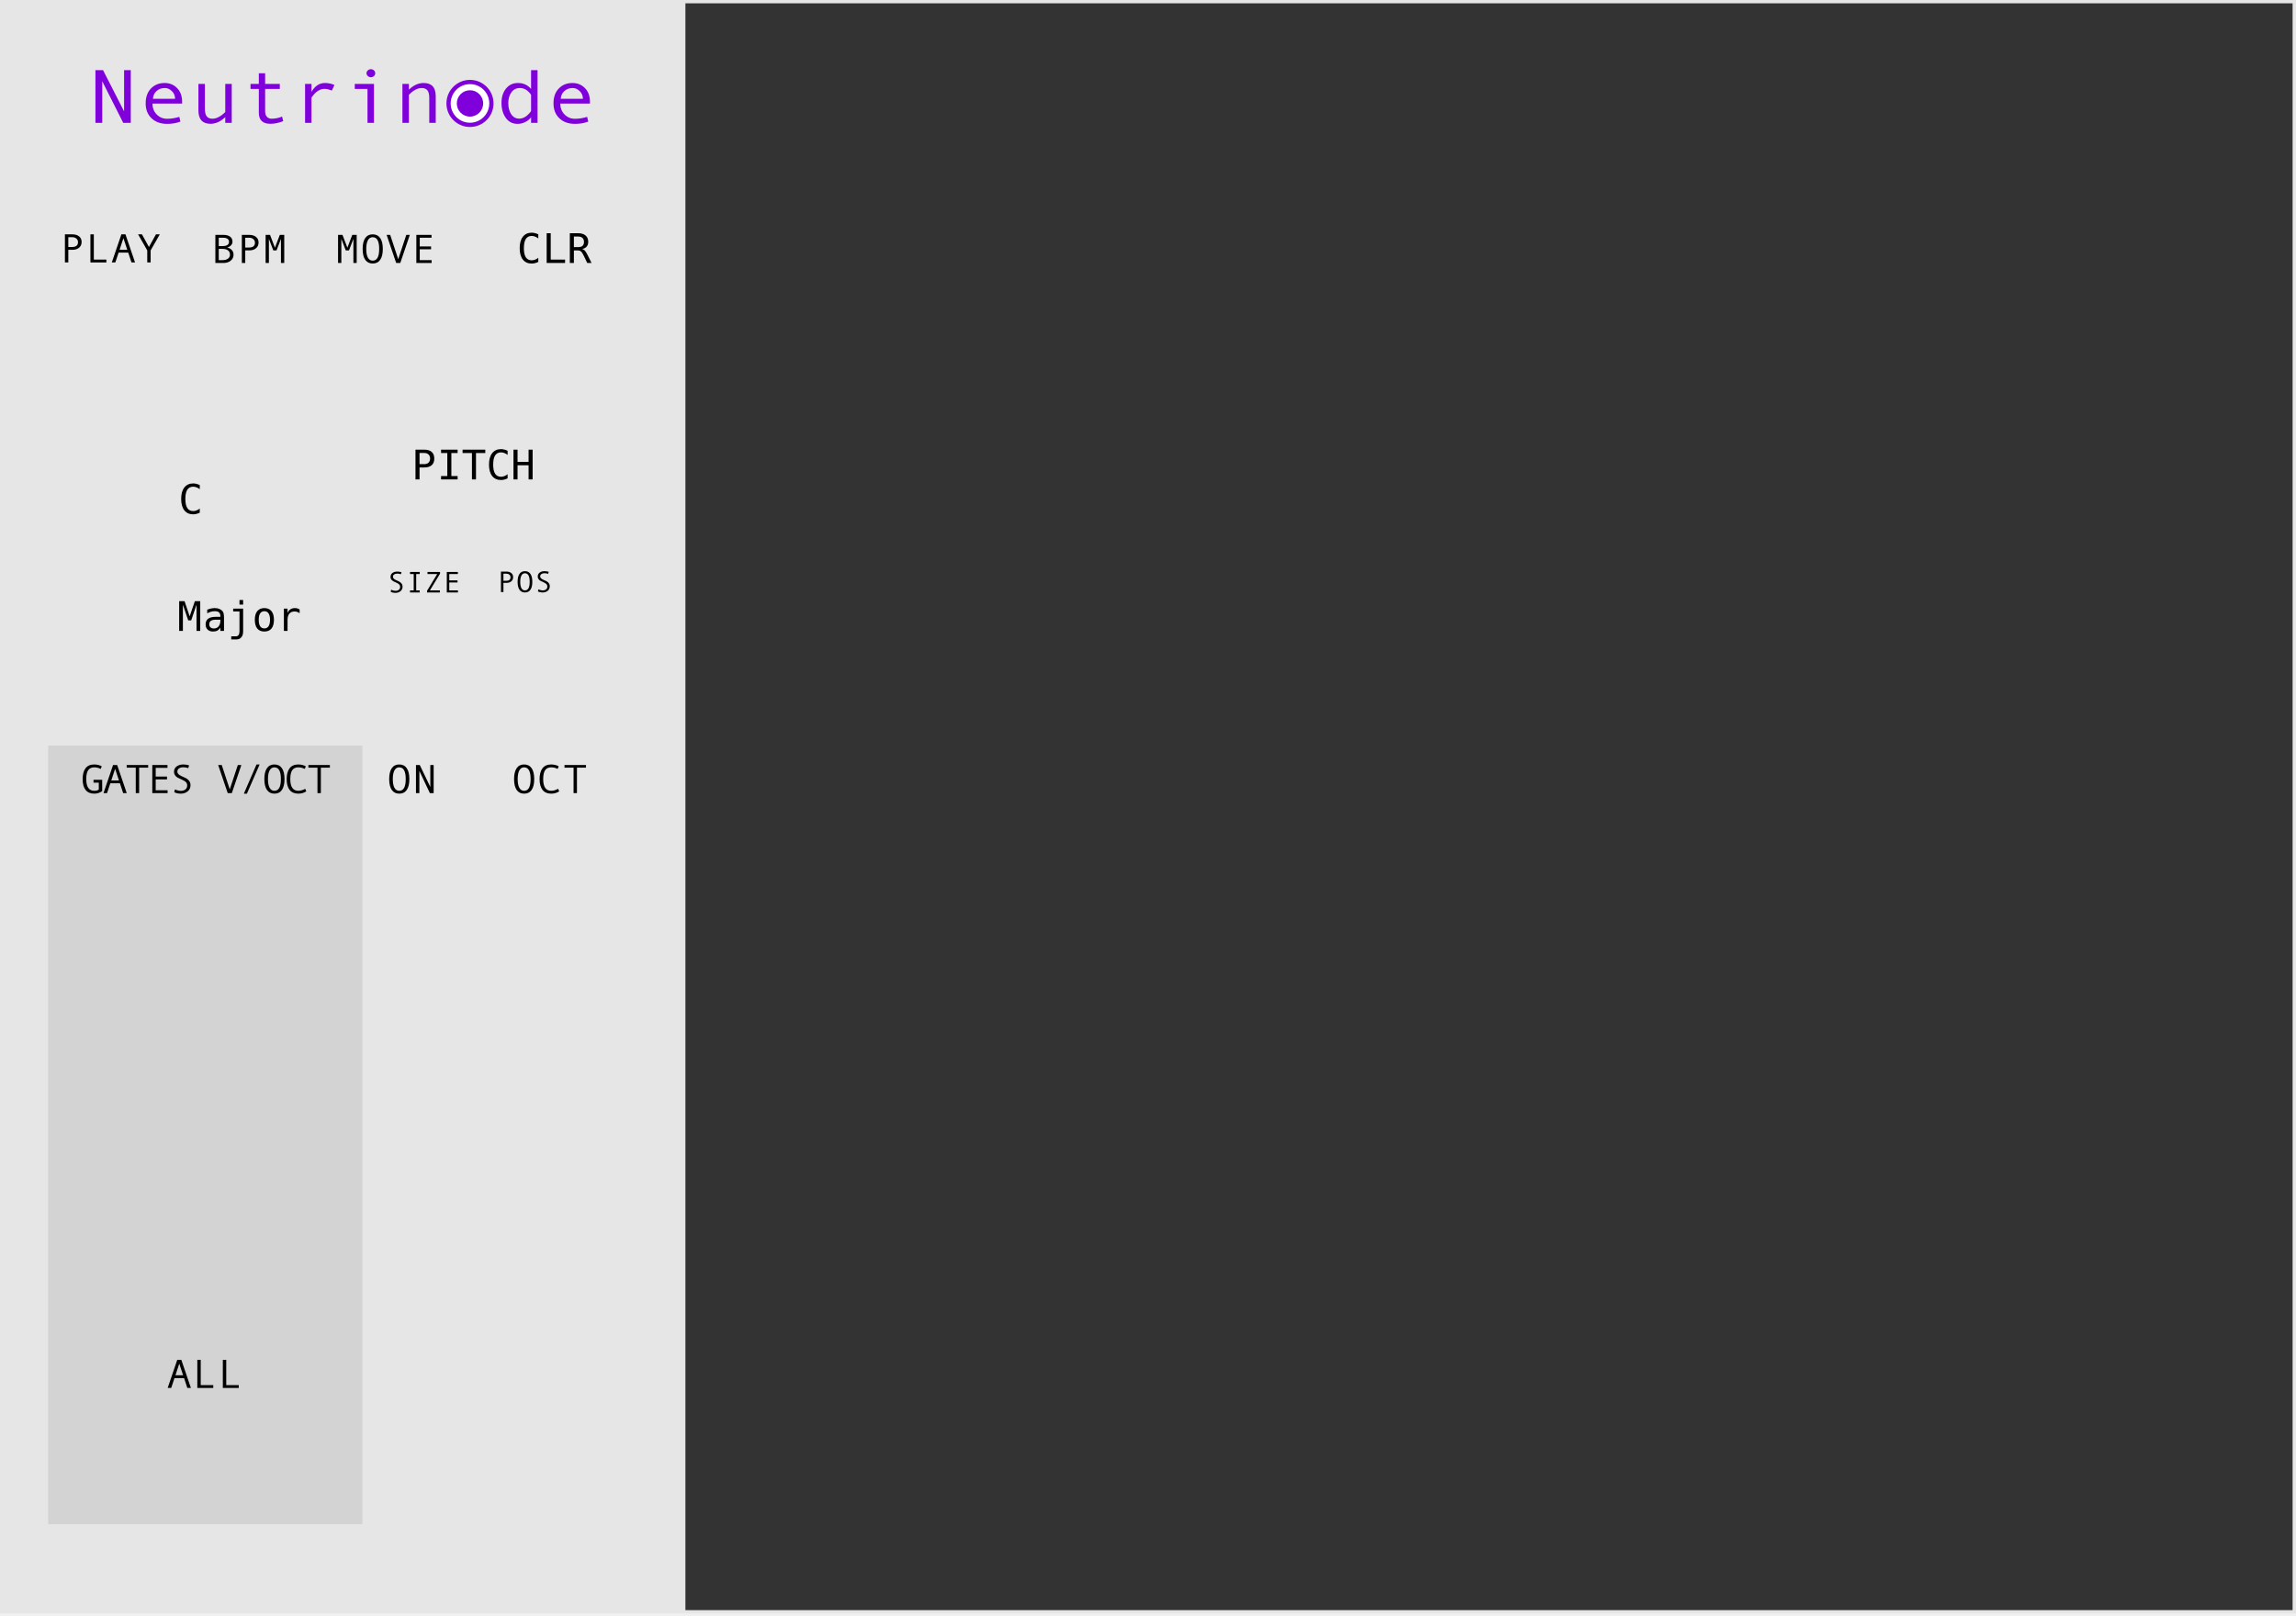
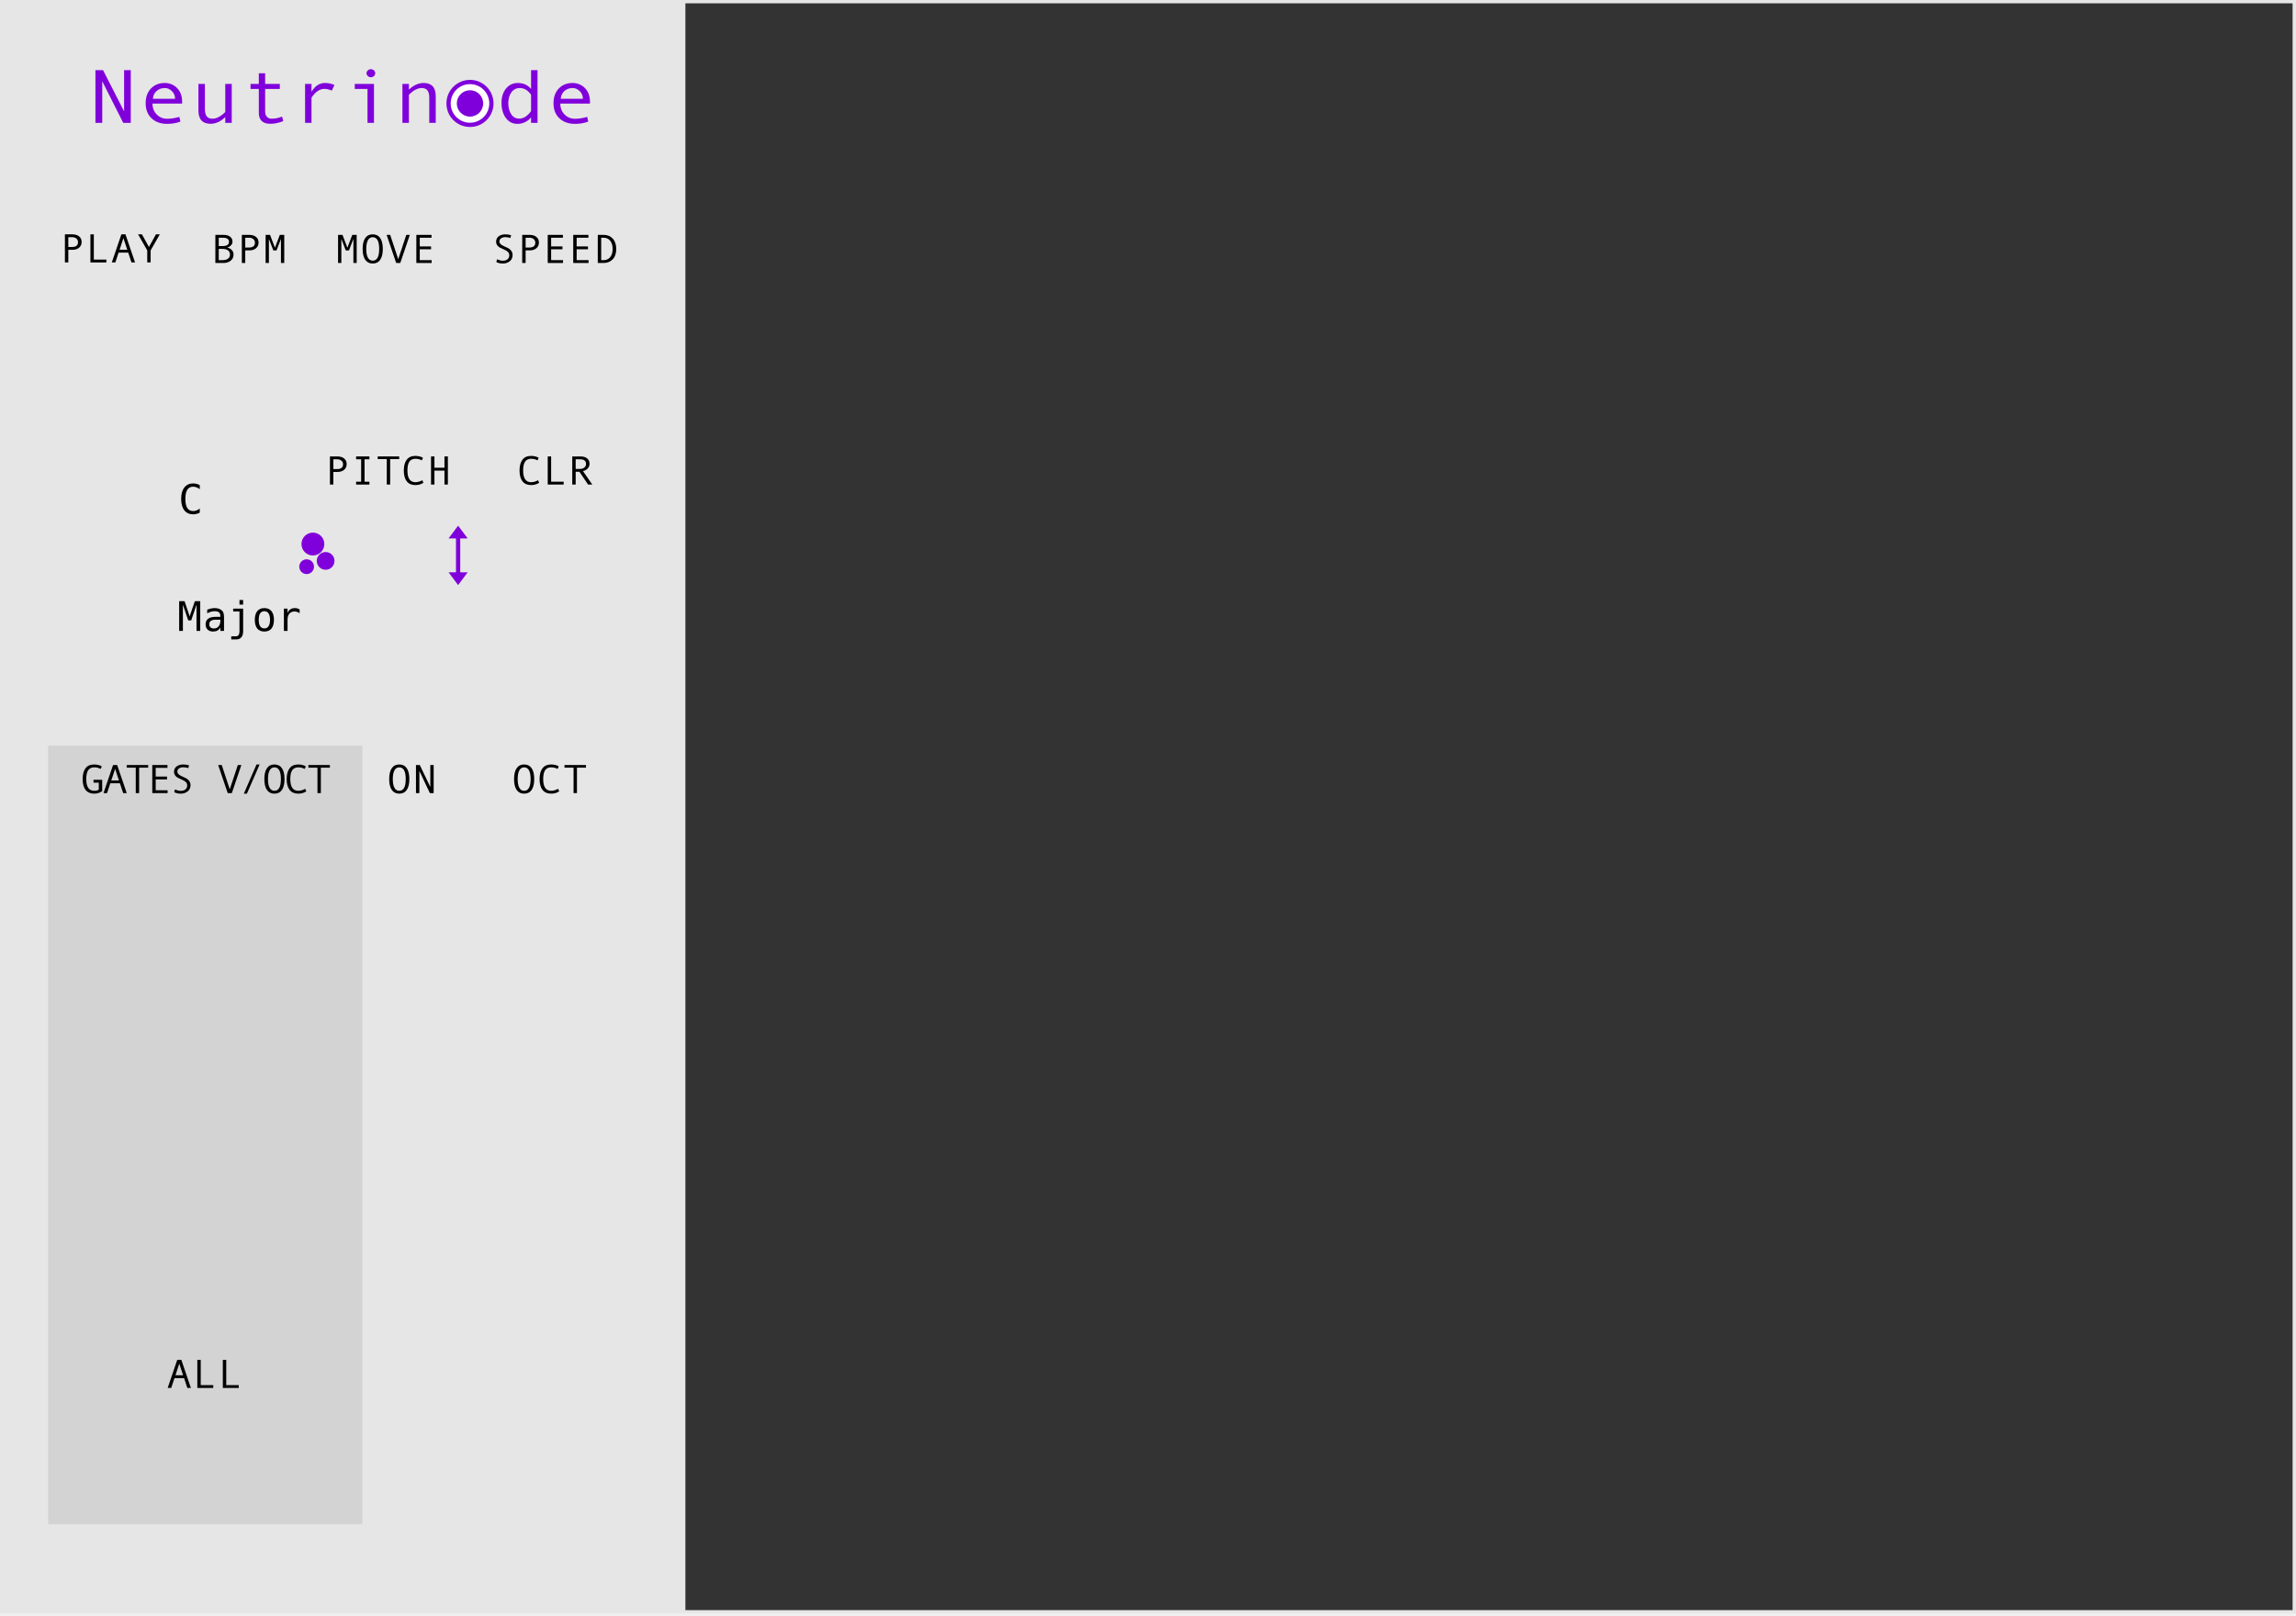
<svg xmlns="http://www.w3.org/2000/svg" width="100%" height="100%" viewBox="0 0 540 380" version="1.1" xml:space="preserve" style="fill-rule:evenodd;clip-rule:evenodd;stroke-linecap:round;stroke-linejoin:round;stroke-miterlimit:1.5;">
  <rect id="Neutrinode" x="0" y="0" width="540" height="379.559" style="fill:none;" />
  <clipPath id="_clip1">
    <rect x="0" y="0" width="540" height="379.559" />
  </clipPath>
  <g clip-path="url(#_clip1)">
    <g id="Layer1">
      <rect id="background" x="-9.15" y="-7.016" width="557.155" height="393.592" style="fill:#e6e6e6;" />
      <path d="M548.005,-7.016l-557.155,-0l-0,393.591l557.155,0l-0,-393.591Zm-556.155,1l-0,391.591l555.155,0l-0,-391.591l-555.155,-0Z" style="fill:#646464;" />
      <rect id="rect" x="161.2" y="0.78" width="378" height="378" style="fill:#333;" />
      <rect x="11.307" y="175.39" width="73.932" height="183.181" style="fill:#282828;fill-opacity:0.1;" />
      <g>
        <path d="M30.757,28.901l-1.775,-0l-4.937,-9.791l0,9.791l-1.6,-0l0,-12.402l1.786,0l4.956,9.703l-0,-9.703l1.57,0l0,12.402Z" style="fill:#8000db;fill-rule:nonzero;" />
        <path d="M42.835,24.365l-6.975,0c-0,1.038 0.333,1.893 1,2.567c0.666,0.674 1.484,1.011 2.453,1.011c0.924,-0 1.877,-0.15 2.859,-0.449l0.263,1.099c-0.897,0.363 -1.945,0.545 -3.141,0.545c-1.509,-0 -2.725,-0.437 -3.649,-1.31c-0.924,-0.873 -1.385,-2.05 -1.385,-3.533c-0,-1.453 0.414,-2.612 1.244,-3.476c0.829,-0.864 1.9,-1.296 3.214,-1.296c1.171,-0 2.15,0.401 2.937,1.204c0.787,0.803 1.18,1.872 1.18,3.208l0,0.43Zm-1.658,-1.116c-0,-0.715 -0.248,-1.317 -0.742,-1.806c-0.494,-0.489 -1.047,-0.734 -1.658,-0.734c-0.787,0 -1.439,0.235 -1.956,0.703c-0.517,0.469 -0.805,1.081 -0.864,1.837l5.22,0Z" style="fill:#8000db;fill-rule:nonzero;" />
        <path d="M54.503,28.901l-1.522,-0l0,-1.354c-1.092,1.049 -2.244,1.573 -3.453,1.573c-1.906,0 -2.859,-1.04 -2.859,-3.12l0,-6.258l1.522,0l0,5.863c0,0.779 0.137,1.361 0.41,1.744c0.273,0.384 0.735,0.576 1.385,0.576c0.93,0 1.929,-0.521 2.995,-1.564l0,-6.619l1.522,0l0,9.159Z" style="fill:#8000db;fill-rule:nonzero;" />
        <path d="M66.61,28.488c-1.021,0.421 -2.026,0.632 -3.014,0.632c-1.815,0 -2.722,-0.864 -2.722,-2.592l-0,-5.599l-1.952,-0l0,-1.187l1.952,0l-0,-2.504l1.483,-0l-0,2.504l3.453,0l0,1.187l-3.453,-0l-0,5.238c-0,0.557 0.136,0.989 0.409,1.297c0.273,0.307 0.644,0.461 1.112,0.461c0.833,0 1.656,-0.167 2.469,-0.501l0.263,1.064Z" style="fill:#8000db;fill-rule:nonzero;" />
        <path d="M78.659,19.989l-0.615,1.318c-0.67,-0.264 -1.249,-0.396 -1.737,-0.396c-0.448,0 -0.887,0.116 -1.317,0.348c-0.429,0.231 -0.824,0.562 -1.185,0.993c-0.361,0.43 -0.541,0.672 -0.541,0.725l-0,5.924l-1.513,-0l0,-9.159l1.513,0l-0,1.855c0.813,-1.383 1.866,-2.074 3.16,-2.074c0.768,-0 1.513,0.155 2.235,0.466Z" style="fill:#8000db;fill-rule:nonzero;" />
        <path d="M87.214,16.28c0.287,-0 0.531,0.092 0.732,0.276c0.202,0.185 0.303,0.406 0.303,0.664c-0,0.269 -0.1,0.495 -0.298,0.677c-0.198,0.181 -0.444,0.272 -0.737,0.272c-0.266,0 -0.502,-0.095 -0.707,-0.285c-0.205,-0.191 -0.307,-0.412 -0.307,-0.664c-0,-0.252 0.102,-0.472 0.307,-0.659c0.205,-0.188 0.441,-0.281 0.707,-0.281Zm0.742,12.621l-1.522,-0l0,-7.972l-2.995,-0l-0,-1.187l4.517,0l-0,9.159Z" style="fill:#8000db;fill-rule:nonzero;" />
        <path d="M102.482,28.901l-1.522,-0l0,-5.871c0,-0.815 -0.144,-1.405 -0.434,-1.771c-0.289,-0.367 -0.743,-0.55 -1.361,-0.55c-0.93,0 -1.928,0.522 -2.995,1.565l0,6.627l-1.522,-0l0,-9.159l1.522,0l0,1.345c1.093,-1.043 2.244,-1.564 3.454,-1.564c1.906,-0 2.858,1.037 2.858,3.111l0,6.267Z" style="fill:#8000db;fill-rule:nonzero;" />
        <path d="M110.531,19.523c1.398,-0 2.51,0.439 3.336,1.318c0.826,0.879 1.239,2.036 1.239,3.472c0,1.447 -0.413,2.613 -1.239,3.498c-0.826,0.885 -1.938,1.327 -3.336,1.327c-1.405,-0 -2.519,-0.441 -3.341,-1.323c-0.823,-0.882 -1.235,-2.049 -1.235,-3.502c0,-1.442 0.413,-2.6 1.239,-3.476c0.826,-0.876 1.939,-1.314 3.337,-1.314Zm-0,8.42c0.924,-0 1.652,-0.352 2.185,-1.055c0.534,-0.703 0.8,-1.556 0.8,-2.558c0,-1.054 -0.263,-1.922 -0.79,-2.601c-0.527,-0.68 -1.258,-1.02 -2.195,-1.02c-0.943,0 -1.675,0.336 -2.195,1.007c-0.52,0.67 -0.781,1.542 -0.781,2.614c0,1.02 0.264,1.877 0.791,2.571c0.526,0.694 1.255,1.042 2.185,1.042Z" style="fill:#8000db;fill-rule:nonzero;" />
        <path d="M126.423,28.901l-1.522,-0l0,-1.319c-0.312,0.451 -0.759,0.824 -1.341,1.116c-0.582,0.293 -1.195,0.44 -1.839,0.44c-1.164,-0 -2.085,-0.467 -2.761,-1.402c-0.676,-0.934 -1.015,-2.12 -1.015,-3.555c0,-1.342 0.353,-2.454 1.059,-3.336c0.706,-0.881 1.641,-1.322 2.805,-1.322c1.281,-0 2.312,0.468 3.092,1.406l0,-4.43l1.522,0l0,12.402Zm-1.522,-2.804l0,-3.806c-0.728,-1.054 -1.606,-1.582 -2.634,-1.582c-0.839,0 -1.502,0.336 -1.99,1.007c-0.488,0.67 -0.732,1.519 -0.732,2.544c0,1.055 0.23,1.926 0.688,2.615c0.459,0.688 1.088,1.032 1.888,1.032c0.384,0 0.771,-0.093 1.161,-0.281c0.39,-0.187 0.758,-0.469 1.102,-0.844c0.345,-0.375 0.517,-0.603 0.517,-0.685Z" style="fill:#8000db;fill-rule:nonzero;" />
        <path d="M138.755,24.365l-6.976,0c0,1.038 0.334,1.893 1,2.567c0.667,0.674 1.485,1.011 2.454,1.011c0.923,-0 1.876,-0.15 2.858,-0.449l0.264,1.099c-0.898,0.363 -1.945,0.545 -3.142,0.545c-1.509,-0 -2.725,-0.437 -3.648,-1.31c-0.924,-0.873 -1.386,-2.05 -1.386,-3.533c0,-1.453 0.415,-2.612 1.244,-3.476c0.829,-0.864 1.901,-1.296 3.215,-1.296c1.17,-0 2.149,0.401 2.936,1.204c0.787,0.803 1.181,1.872 1.181,3.208l-0,0.43Zm-1.659,-1.116c0,-0.715 -0.247,-1.317 -0.741,-1.806c-0.495,-0.489 -1.047,-0.734 -1.659,-0.734c-0.787,0 -1.439,0.235 -1.956,0.703c-0.517,0.469 -0.805,1.081 -0.863,1.837l5.219,0Z" style="fill:#8000db;fill-rule:nonzero;" />
        <g id="TinyPurpleButton">
          <circle id="PurpleButton" cx="110.536" cy="24.33" r="5.04" style="fill:#fff;stroke:#8000db;stroke-width:1px;" />
          <circle id="PurpleButton1" cx="110.536" cy="24.33" r="3.1" style="fill:#8000db;" />
        </g>
      </g>
      <g>
        <path d="M93.902,179.84c0.771,-0 1.36,0.293 1.765,0.878c0.405,0.586 0.608,1.438 0.608,2.556c-0,1.113 -0.202,1.962 -0.606,2.549c-0.403,0.588 -0.992,0.881 -1.767,0.881c-0.768,0 -1.355,-0.292 -1.76,-0.878c-0.406,-0.586 -0.608,-1.436 -0.608,-2.552c-0,-1.115 0.202,-1.966 0.605,-2.553c0.404,-0.587 0.991,-0.881 1.763,-0.881Zm-0,6.19c1.015,-0 1.523,-0.919 1.523,-2.756c0,-1.839 -0.508,-2.759 -1.523,-2.759c-0.495,-0 -0.872,0.238 -1.131,0.714c-0.258,0.477 -0.388,1.158 -0.388,2.045c0,0.897 0.129,1.58 0.386,2.05c0.257,0.471 0.635,0.706 1.133,0.706Z" style="fill-rule:nonzero;" />
        <path d="M101.993,186.578l-0.889,-0l-2.471,-5.22l0,5.22l-0.8,-0l-0,-6.612l0.893,0l2.481,5.173l-0,-5.173l0.786,0l-0,6.612Z" style="fill-rule:nonzero;" />
      </g>
      <g>
        <path d="M44.899,326.513l-0.839,-0l-0.762,-2.315l-2.261,0l-0.771,2.315l-0.83,-0l2.251,-6.611l0.961,-0l2.251,6.611Zm-1.831,-2.985l-0.903,-2.736l-0.898,2.736l1.801,0Z" style="fill-rule:nonzero;" />
        <path d="M50.158,326.513l-3.75,-0l0,-6.611l0.801,-0l-0,5.941l2.949,-0l0,0.67Z" style="fill-rule:nonzero;" />
        <path d="M56.159,326.513l-3.75,-0l0,-6.611l0.801,-0l-0,5.941l2.949,-0l0,0.67Z" style="fill-rule:nonzero;" />
      </g>
      <g>
        <path d="M123.272,179.84c0.771,-0 1.36,0.293 1.765,0.878c0.405,0.586 0.608,1.438 0.608,2.556c-0,1.113 -0.202,1.962 -0.606,2.549c-0.403,0.588 -0.993,0.881 -1.767,0.881c-0.769,0 -1.355,-0.292 -1.761,-0.878c-0.405,-0.586 -0.607,-1.436 -0.607,-2.552c-0,-1.115 0.201,-1.966 0.605,-2.553c0.404,-0.587 0.991,-0.881 1.763,-0.881Zm-0,6.19c1.015,-0 1.523,-0.919 1.523,-2.756c0,-1.839 -0.508,-2.759 -1.523,-2.759c-0.495,-0 -0.872,0.238 -1.131,0.714c-0.258,0.477 -0.388,1.158 -0.388,2.045c0,0.897 0.129,1.58 0.386,2.05c0.257,0.471 0.635,0.706 1.133,0.706Z" style="fill-rule:nonzero;" />
        <path d="M131.514,186.166c-0.54,0.359 -1.167,0.538 -1.88,0.538c-0.892,0 -1.57,-0.293 -2.034,-0.881c-0.464,-0.587 -0.695,-1.436 -0.695,-2.549c-0,-1.074 0.224,-1.915 0.673,-2.523c0.45,-0.607 1.135,-0.911 2.056,-0.911c0.332,-0 0.661,0.04 0.986,0.122c0.326,0.081 0.588,0.189 0.786,0.323l-0.263,0.604c-0.459,-0.249 -0.962,-0.374 -1.509,-0.374c-0.635,-0 -1.107,0.221 -1.416,0.663c-0.309,0.442 -0.464,1.141 -0.464,2.096c0,1.837 0.627,2.756 1.88,2.756c0.531,-0 1.074,-0.157 1.631,-0.469l0.249,0.605Z" style="fill-rule:nonzero;" />
        <path d="M137.818,180.59l-2.124,-0l-0,5.988l-0.796,-0l-0,-5.988l-2.134,-0l-0,-0.624l5.054,0l-0,0.624Z" style="fill-rule:nonzero;" />
      </g>
      <g>
        <path d="M53.457,58.239c0.459,0.103 0.819,0.303 1.079,0.6c0.261,0.296 0.391,0.649 0.391,1.059c-0,0.599 -0.227,1.077 -0.681,1.433c-0.454,0.356 -1,0.535 -1.638,0.535l-1.958,-0l-0,-6.612l1.909,0c0.664,0 1.183,0.14 1.557,0.419c0.375,0.28 0.562,0.674 0.562,1.184c-0,0.312 -0.108,0.59 -0.325,0.834c-0.216,0.243 -0.515,0.42 -0.896,0.529l0,0.019Zm-2.007,-0.356l0.938,-0c0.98,-0 1.47,-0.336 1.47,-1.008c-0,-0.306 -0.121,-0.541 -0.362,-0.705c-0.241,-0.164 -0.594,-0.246 -1.059,-0.246l-0.987,0l0,1.959Zm0,3.313l0.909,-0c0.53,-0 0.951,-0.116 1.262,-0.347c0.311,-0.231 0.466,-0.548 0.466,-0.951c0,-0.428 -0.153,-0.759 -0.459,-0.994c-0.306,-0.234 -0.749,-0.351 -1.328,-0.351l-0.85,-0l0,2.643Z" style="fill-rule:nonzero;" />
        <path d="M56.88,55.254l1.748,0c0.661,0 1.19,0.159 1.587,0.478c0.397,0.319 0.596,0.758 0.596,1.317c-0,0.562 -0.198,1.011 -0.594,1.347c-0.395,0.336 -0.913,0.504 -1.555,0.504l-0.981,-0l-0,2.966l-0.801,-0l0,-6.612Zm0.801,2.975l0.869,0c0.941,0 1.411,-0.377 1.411,-1.133c0,-0.35 -0.128,-0.633 -0.383,-0.849c-0.256,-0.215 -0.585,-0.323 -0.989,-0.323l-0.908,0l-0,2.305Z" style="fill-rule:nonzero;" />
        <path d="M66.851,61.866l-0.772,-0l0,-5.67l-1.04,2.713l-0.757,-0l-1.04,-2.713l0,5.67l-0.771,-0l-0,-6.612l1.04,0l1.152,3.013l1.148,-3.013l1.04,0l-0,6.612Z" style="fill-rule:nonzero;" />
      </g>
      <g>
        <path d="M15.267,55.128l1.748,-0c0.66,-0 1.189,0.159 1.587,0.478c0.397,0.318 0.595,0.757 0.595,1.316c0,0.562 -0.198,1.012 -0.593,1.347c-0.396,0.336 -0.914,0.504 -1.555,0.504l-0.982,0l0,2.966l-0.8,0l-0,-6.611Zm0.8,2.975l0.869,-0c0.941,-0 1.412,-0.378 1.412,-1.134c-0,-0.35 -0.128,-0.633 -0.384,-0.848c-0.255,-0.216 -0.585,-0.323 -0.988,-0.323l-0.909,-0l0,2.305Z" style="fill-rule:nonzero;" />
        <path d="M25.018,61.739l-3.75,0l-0,-6.611l0.8,-0l0,5.941l2.95,-0l-0,0.67Z" style="fill-rule:nonzero;" />
        <path d="M31.761,61.739l-0.84,0l-0.762,-2.315l-2.261,0l-0.771,2.315l-0.83,0l2.251,-6.611l0.962,-0l2.251,6.611Zm-1.831,-2.985l-0.904,-2.736l-0.898,2.736l1.802,0Z" style="fill-rule:nonzero;" />
        <path d="M37.581,55.128l-2.153,3.781l-0,2.83l-0.796,0l-0,-2.83l-2.154,-3.781l0.904,-0l1.645,2.975l1.651,-2.975l0.903,-0Z" style="fill-rule:nonzero;" />
      </g>
      <text x="41.953px" y="120.851px" style="font-family:'AndaleMono', 'Andale Mono', monospace;font-size:9.596px;">C</text>
      <text x="41.734px" y="148.425px" style="font-family:'AndaleMono', 'Andale Mono', monospace;font-size:9.596px;">M<tspan x="47.735px 53.736px 59.737px 65.737px " y="148.425px 148.425px 148.425px 148.425px ">ajor</tspan>
      </text>
-       <text x="96.795px" y="112.784px" style="font-family:'AndaleMono', 'Andale Mono', monospace;font-size:9.596px;">P<tspan x="102.796px 108.797px 114.798px 120.799px " y="112.784px 112.784px 112.784px 112.784px ">ITCH</tspan>
-       </text>
      <g>
-         <path d="M94.296,135.087c-0.299,-0.098 -0.582,-0.147 -0.851,-0.147c-0.304,-0 -0.551,0.066 -0.742,0.2c-0.192,0.133 -0.287,0.323 -0.287,0.569c-0,0.291 0.25,0.548 0.751,0.769c0.371,0.164 0.616,0.278 0.736,0.342c0.12,0.063 0.241,0.151 0.365,0.263c0.123,0.111 0.223,0.243 0.297,0.395c0.075,0.151 0.113,0.321 0.113,0.511c-0,0.469 -0.165,0.833 -0.494,1.092c-0.329,0.258 -0.716,0.388 -1.163,0.388c-0.432,-0 -0.811,-0.083 -1.136,-0.247l0.121,-0.482c0.383,0.167 0.716,0.25 1.001,0.25c0.333,-0 0.599,-0.083 0.8,-0.248c0.2,-0.165 0.301,-0.392 0.301,-0.682c-0,-0.214 -0.066,-0.396 -0.196,-0.545c-0.131,-0.149 -0.372,-0.301 -0.723,-0.456c-0.361,-0.16 -0.594,-0.268 -0.7,-0.327c-0.106,-0.058 -0.211,-0.138 -0.315,-0.241c-0.105,-0.102 -0.186,-0.217 -0.243,-0.345c-0.057,-0.127 -0.085,-0.266 -0.085,-0.417c-0,-0.399 0.15,-0.71 0.449,-0.933c0.299,-0.223 0.678,-0.335 1.136,-0.335c0.335,0 0.667,0.049 0.997,0.147l-0.132,0.479Z" style="fill-rule:nonzero;" />
-         <path d="M98.72,139.376l-2.283,0l0,-0.489l0.866,0l-0,-3.845l-0.866,0l0,-0.489l2.283,0l0,0.489l-0.833,0l-0,3.845l0.833,0l0,0.489Z" style="fill-rule:nonzero;" />
-         <path d="M103.497,134.953l-2.39,3.934l2.347,0l-0,0.489l-3.013,0l-0,-0.393l2.379,-3.941l-2.276,0l-0,-0.489l2.953,0l-0,0.4Z" style="fill-rule:nonzero;" />
-         <path d="M107.707,139.376l-2.625,0l-0,-4.823l2.603,0l0,0.489l-2.019,0l-0,1.494l1.941,-0l-0,0.489l-1.941,-0l-0,1.862l2.041,0l-0,0.489Z" style="fill-rule:nonzero;" />
+         <path d="M77.602,107.375l1.748,0c0.66,0 1.189,0.16 1.587,0.478c0.397,0.319 0.595,0.758 0.595,1.317c0,0.562 -0.198,1.011 -0.593,1.347c-0.396,0.336 -0.914,0.504 -1.555,0.504l-0.982,-0l0,2.966l-0.8,-0l-0,-6.612Zm0.8,2.976l0.869,-0c0.941,-0 1.412,-0.378 1.412,-1.134c-0,-0.35 -0.128,-0.633 -0.384,-0.848c-0.255,-0.216 -0.585,-0.324 -0.988,-0.324l-0.909,0l0,2.306Z" style="fill-rule:nonzero;" />
+         <path d="M86.884,113.987l-3.13,-0l-0,-0.67l1.186,-0l0,-5.272l-1.186,0l-0,-0.67l3.13,0l-0,0.67l-1.143,0l0,5.272l1.143,-0l-0,0.67Z" style="fill-rule:nonzero;" />
+         <path d="M93.886,107.999l-2.124,-0l-0,5.988l-0.796,-0l-0,-5.988l-2.134,-0l0,-0.624l5.054,0l-0,0.624Z" style="fill-rule:nonzero;" />
+         <path d="M99.584,113.574c-0.54,0.36 -1.167,0.539 -1.88,0.539c-0.892,0 -1.57,-0.293 -2.034,-0.881c-0.463,-0.587 -0.695,-1.437 -0.695,-2.549c-0,-1.074 0.224,-1.915 0.673,-2.523c0.45,-0.607 1.135,-0.911 2.056,-0.911c0.332,-0 0.661,0.04 0.986,0.122c0.326,0.081 0.588,0.189 0.787,0.323l-0.264,0.604c-0.459,-0.249 -0.962,-0.374 -1.509,-0.374c-0.635,-0 -1.107,0.221 -1.416,0.663c-0.309,0.442 -0.464,1.141 -0.464,2.096c0,1.837 0.627,2.756 1.88,2.756c0.531,-0 1.074,-0.157 1.631,-0.469l0.249,0.604Z" style="fill-rule:nonzero;" />
+         <path d="M105.336,113.987l-0.801,-0l0,-3.28l-2.358,-0l-0,3.28l-0.801,-0l-0,-6.612l0.801,0l-0,2.657l2.358,0l0,-2.657l0.801,0l-0,6.612Z" style="fill-rule:nonzero;" />
      </g>
      <g>
-         <path d="M117.819,134.461l1.275,0c0.482,0 0.868,0.116 1.158,0.349c0.289,0.232 0.434,0.552 0.434,0.96c0,0.41 -0.144,0.738 -0.432,0.983c-0.289,0.245 -0.667,0.367 -1.135,0.367l-0.716,0l0,2.164l-0.584,-0l0,-4.823Zm0.584,2.171l0.634,-0c0.686,-0 1.03,-0.276 1.03,-0.828c-0,-0.255 -0.094,-0.461 -0.28,-0.618c-0.186,-0.157 -0.427,-0.236 -0.721,-0.236l-0.663,-0l0,1.682Z" style="fill-rule:nonzero;" />
-         <path d="M123.464,134.369c0.563,-0 0.992,0.214 1.288,0.641c0.296,0.427 0.444,1.049 0.444,1.864c-0,0.811 -0.148,1.431 -0.442,1.86c-0.295,0.428 -0.724,0.642 -1.29,0.642c-0.56,0 -0.988,-0.213 -1.284,-0.641c-0.295,-0.427 -0.443,-1.047 -0.443,-1.861c0,-0.813 0.147,-1.434 0.442,-1.863c0.294,-0.428 0.723,-0.642 1.285,-0.642Zm0,4.515c0.741,0 1.112,-0.67 1.112,-2.01c-0,-1.342 -0.371,-2.013 -1.112,-2.013c-0.36,0 -0.635,0.174 -0.824,0.521c-0.189,0.348 -0.283,0.845 -0.283,1.492c-0,0.654 0.094,1.153 0.281,1.496c0.188,0.343 0.463,0.514 0.826,0.514Z" style="fill-rule:nonzero;" />
-         <path d="M128.921,134.994c-0.299,-0.098 -0.583,-0.147 -0.851,-0.147c-0.304,0 -0.552,0.067 -0.743,0.2c-0.191,0.134 -0.286,0.323 -0.286,0.569c-0,0.292 0.25,0.548 0.751,0.769c0.371,0.165 0.616,0.278 0.736,0.342c0.12,0.064 0.241,0.152 0.365,0.263c0.123,0.112 0.222,0.244 0.297,0.395c0.075,0.152 0.112,0.322 0.112,0.511c0,0.47 -0.164,0.834 -0.493,1.092c-0.329,0.259 -0.717,0.388 -1.163,0.388c-0.432,0 -0.811,-0.082 -1.136,-0.246l0.121,-0.482c0.382,0.167 0.716,0.25 1.001,0.25c0.332,-0 0.599,-0.083 0.799,-0.248c0.201,-0.165 0.301,-0.393 0.301,-0.682c0,-0.214 -0.065,-0.396 -0.196,-0.545c-0.13,-0.149 -0.371,-0.302 -0.723,-0.456c-0.36,-0.16 -0.594,-0.269 -0.699,-0.327c-0.106,-0.058 -0.211,-0.138 -0.316,-0.241c-0.104,-0.102 -0.185,-0.217 -0.242,-0.345c-0.057,-0.128 -0.085,-0.267 -0.085,-0.417c-0,-0.399 0.149,-0.71 0.448,-0.933c0.3,-0.223 0.678,-0.335 1.137,-0.335c0.334,-0 0.667,0.049 0.997,0.147l-0.132,0.478Z" style="fill-rule:nonzero;" />
+         <path d="M120.037,55.985c-0.41,-0.134 -0.799,-0.201 -1.167,-0.201c-0.417,-0 -0.756,0.091 -1.018,0.274c-0.262,0.182 -0.393,0.442 -0.393,0.78c-0,0.4 0.343,0.751 1.03,1.054c0.508,0.225 0.844,0.381 1.008,0.469c0.165,0.087 0.331,0.207 0.501,0.36c0.169,0.154 0.305,0.334 0.407,0.542c0.103,0.207 0.154,0.441 0.154,0.7c0,0.644 -0.225,1.143 -0.676,1.497c-0.451,0.355 -0.982,0.532 -1.594,0.532c-0.593,0 -1.112,-0.112 -1.558,-0.337l0.166,-0.661c0.524,0.228 0.982,0.342 1.372,0.342c0.456,0 0.821,-0.113 1.096,-0.34c0.275,-0.226 0.413,-0.538 0.413,-0.934c0,-0.294 -0.09,-0.543 -0.269,-0.748c-0.179,-0.204 -0.509,-0.413 -0.991,-0.625c-0.495,-0.219 -0.814,-0.368 -0.959,-0.448c-0.145,-0.079 -0.289,-0.19 -0.432,-0.33c-0.144,-0.141 -0.254,-0.298 -0.332,-0.473c-0.079,-0.175 -0.118,-0.366 -0.118,-0.572c0,-0.547 0.206,-0.973 0.616,-1.279c0.41,-0.306 0.929,-0.459 1.557,-0.459c0.459,-0 0.915,0.067 1.367,0.201l-0.18,0.656Z" style="fill-rule:nonzero;" />
+         <path d="M122.82,55.254l1.748,0c0.661,0 1.19,0.159 1.587,0.478c0.397,0.319 0.596,0.758 0.596,1.317c-0,0.562 -0.198,1.011 -0.594,1.347c-0.395,0.336 -0.913,0.504 -1.555,0.504l-0.981,-0l-0,2.966l-0.801,-0l0,-6.612Zm0.801,2.975l0.869,0c0.941,0 1.411,-0.377 1.411,-1.133c0,-0.35 -0.128,-0.633 -0.383,-0.849c-0.256,-0.215 -0.585,-0.323 -0.989,-0.323l-0.908,0l-0,2.305Z" style="fill-rule:nonzero;" />
+         <path d="M132.42,61.866l-3.599,-0l-0,-6.612l3.569,0l0,0.67l-2.768,0l-0,2.048l2.661,-0l-0,0.67l-2.661,-0l-0,2.554l2.798,-0l-0,0.67Z" style="fill-rule:nonzero;" />
+         <path d="M138.421,61.866l-3.599,-0l-0,-6.612l3.569,0l0,0.67l-2.768,0l-0,2.048l2.661,-0l-0,0.67l-2.661,-0l-0,2.554l2.798,-0l-0,0.67Z" style="fill-rule:nonzero;" />
+         <path d="M140.593,55.254l1.358,0c0.902,0 1.624,0.295 2.168,0.883c0.543,0.589 0.815,1.397 0.815,2.425c0,1.05 -0.276,1.863 -0.827,2.439c-0.552,0.576 -1.259,0.865 -2.122,0.865l-1.392,-0l0,-6.612Zm0.801,5.942l0.567,-0c0.654,-0 1.172,-0.233 1.552,-0.699c0.381,-0.465 0.572,-1.11 0.572,-1.935c-0,-0.818 -0.192,-1.463 -0.574,-1.933c-0.383,-0.47 -0.899,-0.705 -1.55,-0.705l-0.567,0l0,5.272Z" style="fill-rule:nonzero;" />
      </g>
-       <text x="121.57px" y="61.866px" style="font-family:'AndaleMono', 'Andale Mono', monospace;font-size:9.596px;">C<tspan x="127.571px 133.572px " y="61.866px 61.866px ">LR</tspan>
-       </text>
+       <g>
+         <path d="M126.799,113.574c-0.54,0.36 -1.166,0.539 -1.879,0.539c-0.892,0 -1.57,-0.293 -2.034,-0.881c-0.464,-0.587 -0.696,-1.437 -0.696,-2.549c0,-1.074 0.225,-1.915 0.674,-2.523c0.449,-0.607 1.134,-0.911 2.056,-0.911c0.332,-0 0.66,0.04 0.986,0.122c0.325,0.081 0.588,0.189 0.786,0.323l-0.264,0.604c-0.459,-0.249 -0.962,-0.374 -1.508,-0.374c-0.635,-0 -1.107,0.221 -1.416,0.663c-0.31,0.442 -0.464,1.141 -0.464,2.096c-0,1.837 0.626,2.756 1.88,2.756c0.53,-0 1.074,-0.157 1.63,-0.469l0.249,0.604Z" style="fill-rule:nonzero;" />
+         <path d="M132.571,113.987l-3.75,-0l-0,-6.612l0.801,0l-0,5.942l2.949,-0l-0,0.67Z" style="fill-rule:nonzero;" />
+         <path d="M139.304,113.987l-1.001,-0l-2.021,-3.004l-0.889,0l0,3.004l-0.801,-0l0,-6.612l1.949,0c0.654,0 1.171,0.153 1.55,0.457c0.379,0.305 0.569,0.729 0.569,1.272c-0,0.403 -0.138,0.762 -0.415,1.076c-0.277,0.314 -0.658,0.527 -1.143,0.639l2.202,3.168Zm-3.911,-3.674l1.011,0c0.423,0 0.767,-0.11 1.03,-0.33c0.264,-0.22 0.396,-0.498 0.396,-0.832c-0,-0.737 -0.469,-1.106 -1.406,-1.106l-1.031,0l0,2.268Z" style="fill-rule:nonzero;" />
+       </g>
      <g>
        <path d="M83.889,61.866l-0.771,-0l-0,-5.67l-1.04,2.713l-0.757,-0l-1.04,-2.713l-0,5.67l-0.772,-0l0,-6.612l1.04,0l1.153,3.013l1.147,-3.013l1.04,0l0,6.612Z" style="fill-rule:nonzero;" />
        <path d="M87.659,55.128c0.771,-0 1.359,0.292 1.765,0.878c0.405,0.586 0.608,1.438 0.608,2.556c-0,1.112 -0.202,1.962 -0.606,2.549c-0.403,0.587 -0.993,0.881 -1.767,0.881c-0.769,0 -1.355,-0.293 -1.761,-0.878c-0.405,-0.586 -0.608,-1.437 -0.608,-2.552c0,-1.115 0.202,-1.966 0.606,-2.554c0.404,-0.587 0.991,-0.88 1.763,-0.88Zm-0,6.189c1.015,0 1.523,-0.918 1.523,-2.755c0,-1.84 -0.508,-2.76 -1.523,-2.76c-0.495,0 -0.872,0.239 -1.131,0.715c-0.259,0.476 -0.388,1.158 -0.388,2.045c0,0.897 0.129,1.58 0.386,2.05c0.257,0.47 0.635,0.705 1.133,0.705Z" style="fill-rule:nonzero;" />
        <path d="M96.389,55.254l-2.246,6.612l-0.962,-0l-2.251,-6.612l0.84,0l1.89,5.721l1.899,-5.721l0.83,0Z" style="fill-rule:nonzero;" />
        <path d="M101.521,61.866l-3.599,-0l0,-6.612l3.57,0l-0,0.67l-2.769,0l0,2.048l2.661,-0l0,0.67l-2.661,-0l0,2.554l2.798,-0l-0,0.67Z" style="fill-rule:nonzero;" />
      </g>
      <g>
        <path d="M24.035,186.109c-0.563,0.397 -1.187,0.595 -1.87,0.595c-0.896,0 -1.574,-0.291 -2.037,-0.874c-0.462,-0.582 -0.693,-1.434 -0.693,-2.556c0,-1.083 0.224,-1.927 0.672,-2.53c0.447,-0.603 1.133,-0.904 2.058,-0.904c0.332,-0 0.66,0.04 0.986,0.122c0.325,0.081 0.588,0.189 0.786,0.323l-0.264,0.604c-0.459,-0.249 -0.962,-0.374 -1.508,-0.374c-0.632,-0 -1.103,0.221 -1.414,0.665c-0.311,0.444 -0.466,1.142 -0.466,2.094c-0,1.837 0.626,2.756 1.88,2.756c0.472,-0 0.828,-0.096 1.069,-0.286l-0,-1.631l-1.24,0l-0,-0.665l2.041,-0l-0,2.661Z" style="fill-rule:nonzero;" />
        <path d="M29.808,186.578l-0.84,-0l-0.761,-2.315l-2.261,0l-0.772,2.315l-0.83,-0l2.251,-6.612l0.962,0l2.251,6.612Zm-1.831,-2.985l-0.903,-2.736l-0.899,2.736l1.802,0Z" style="fill-rule:nonzero;" />
        <path d="M34.849,180.59l-2.124,-0l0,5.988l-0.796,-0l0,-5.988l-2.134,-0l0,-0.624l5.054,0l0,0.624Z" style="fill-rule:nonzero;" />
        <path d="M39.417,186.578l-3.599,-0l-0,-6.612l3.569,0l0,0.67l-2.768,0l-0,2.048l2.661,0l-0,0.67l-2.661,0l-0,2.554l2.798,-0l-0,0.67Z" style="fill-rule:nonzero;" />
        <path d="M44.287,180.697c-0.41,-0.134 -0.799,-0.201 -1.167,-0.201c-0.417,-0 -0.756,0.091 -1.018,0.274c-0.262,0.183 -0.393,0.443 -0.393,0.78c-0,0.4 0.343,0.751 1.03,1.054c0.508,0.225 0.844,0.382 1.008,0.469c0.165,0.087 0.331,0.208 0.501,0.361c0.169,0.153 0.305,0.333 0.407,0.541c0.103,0.208 0.154,0.441 0.154,0.7c0,0.644 -0.225,1.143 -0.676,1.498c-0.451,0.354 -0.982,0.531 -1.594,0.531c-0.593,0 -1.112,-0.112 -1.558,-0.337l0.166,-0.661c0.524,0.228 0.981,0.342 1.372,0.342c0.456,0 0.821,-0.113 1.096,-0.339c0.275,-0.227 0.413,-0.538 0.413,-0.935c-0,-0.294 -0.09,-0.543 -0.269,-0.747c-0.179,-0.205 -0.509,-0.414 -0.991,-0.626c-0.495,-0.219 -0.814,-0.368 -0.959,-0.448c-0.145,-0.079 -0.289,-0.189 -0.432,-0.33c-0.144,-0.14 -0.254,-0.298 -0.333,-0.473c-0.078,-0.175 -0.117,-0.366 -0.117,-0.572c0,-0.546 0.205,-0.973 0.616,-1.279c0.41,-0.306 0.929,-0.459 1.557,-0.459c0.459,-0 0.915,0.067 1.367,0.201l-0.18,0.656Z" style="fill-rule:nonzero;" />
      </g>
      <g>
        <path d="M56.769,179.966l-2.246,6.612l-0.962,-0l-2.251,-6.612l0.84,0l1.889,5.722l1.9,-5.722l0.83,0Z" style="fill-rule:nonzero;" />
        <path d="M61.063,179.84l-2.993,6.864l-0.718,0l2.978,-6.864l0.733,-0Z" style="fill-rule:nonzero;" />
        <path d="M64.541,179.84c0.772,-0 1.36,0.293 1.765,0.878c0.406,0.586 0.608,1.438 0.608,2.556c0,1.113 -0.201,1.962 -0.605,2.549c-0.404,0.588 -0.993,0.881 -1.768,0.881c-0.768,0 -1.355,-0.292 -1.76,-0.878c-0.405,-0.586 -0.608,-1.436 -0.608,-2.552c0,-1.115 0.202,-1.966 0.606,-2.553c0.403,-0.587 0.991,-0.881 1.762,-0.881Zm0,6.19c1.016,-0 1.524,-0.919 1.524,-2.756c-0,-1.839 -0.508,-2.759 -1.524,-2.759c-0.494,-0 -0.871,0.238 -1.13,0.714c-0.259,0.477 -0.388,1.158 -0.388,2.045c-0,0.897 0.128,1.58 0.385,2.05c0.258,0.471 0.635,0.706 1.133,0.706Z" style="fill-rule:nonzero;" />
        <path d="M72.033,186.166c-0.54,0.359 -1.167,0.538 -1.879,0.538c-0.892,0 -1.57,-0.293 -2.034,-0.881c-0.464,-0.587 -0.696,-1.436 -0.696,-2.549c0,-1.074 0.225,-1.915 0.674,-2.523c0.449,-0.607 1.134,-0.911 2.056,-0.911c0.332,-0 0.66,0.04 0.986,0.122c0.325,0.081 0.587,0.189 0.786,0.323l-0.264,0.604c-0.459,-0.249 -0.962,-0.374 -1.508,-0.374c-0.635,-0 -1.107,0.221 -1.416,0.663c-0.31,0.442 -0.464,1.141 -0.464,2.096c-0,1.837 0.626,2.756 1.88,2.756c0.53,-0 1.074,-0.157 1.63,-0.469l0.249,0.605Z" style="fill-rule:nonzero;" />
        <path d="M77.587,180.59l-2.124,-0l0,5.988l-0.796,-0l0,-5.988l-2.134,-0l0,-0.624l5.054,0l0,0.624Z" style="fill-rule:nonzero;" />
      </g>
+       <g>
+         <circle cx="73.589" cy="127.986" r="2.689" style="fill:#8000db;" />
+         <circle cx="76.585" cy="131.949" r="2.086" style="fill:#8000db;" />
+         <circle cx="72.119" cy="133.311" r="1.735" style="fill:#8000db;" />
+       </g>
+       <path d="M109.994,126.666l-2.25,-3l-2.25,3l4.5,-0Z" style="fill:#8000db;" />
+       <path d="M109.994,134.635l-2.25,3l-2.25,-3l4.5,-0Z" style="fill:#8000db;" />
+       <path d="M107.744,126.066l-0,9.169" style="fill:none;stroke:#8000db;stroke-width:1px;stroke-linecap:butt;stroke-linejoin:miter;" />
    </g>
  </g>
</svg>
